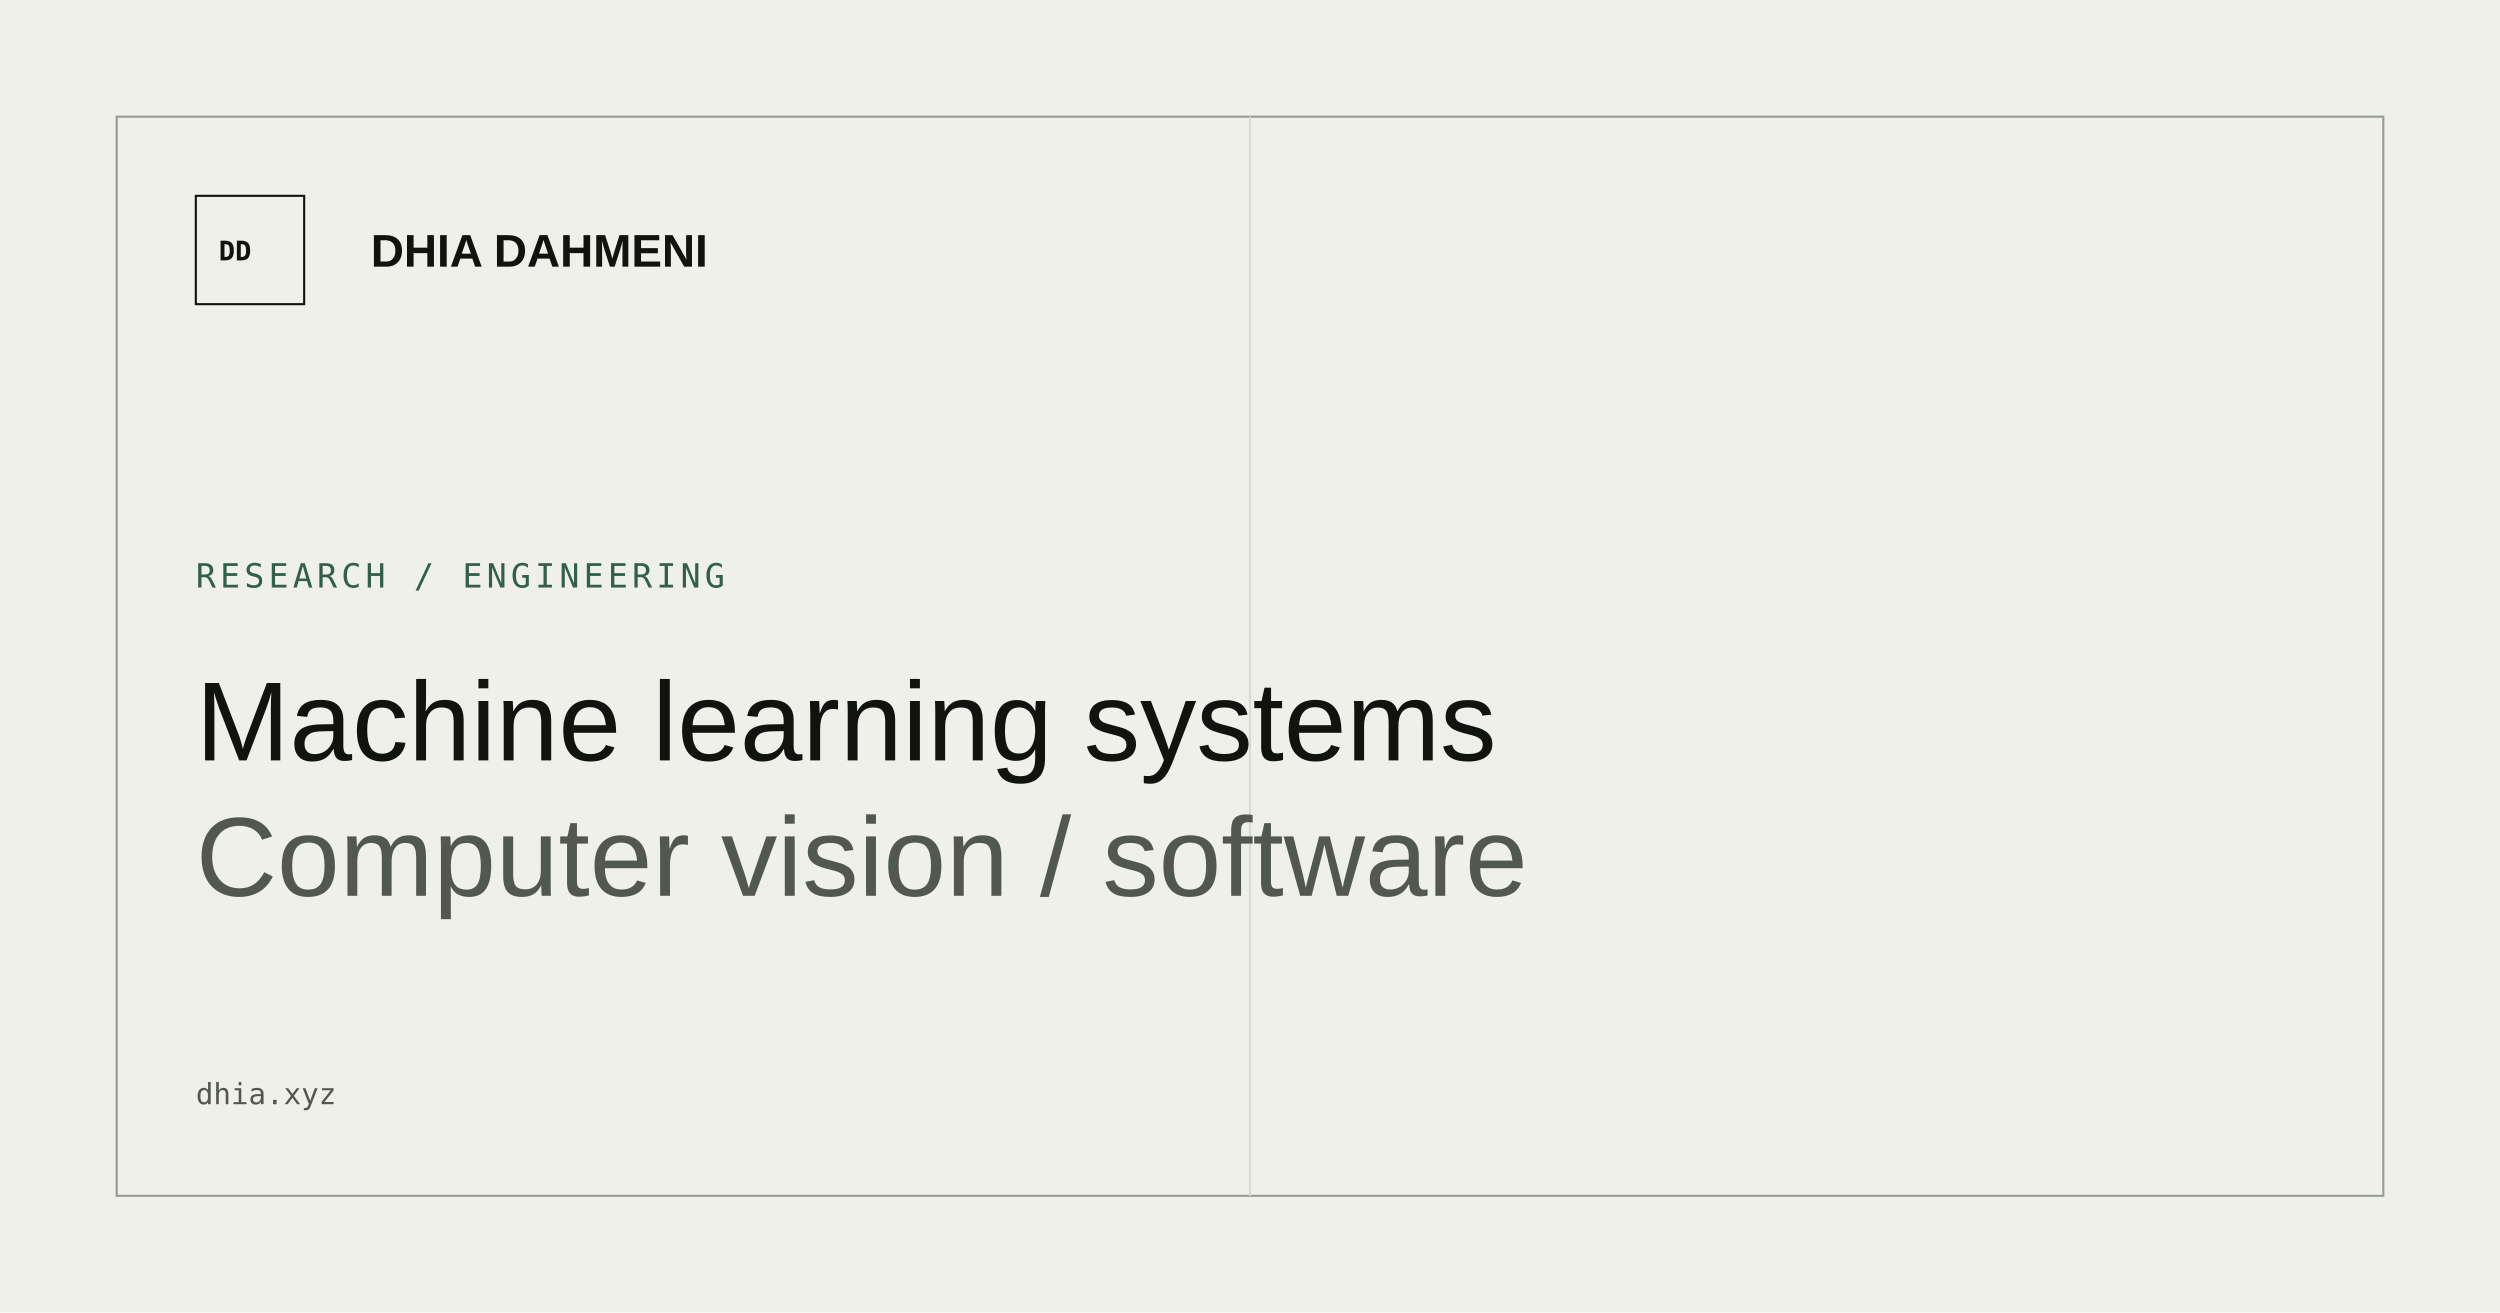
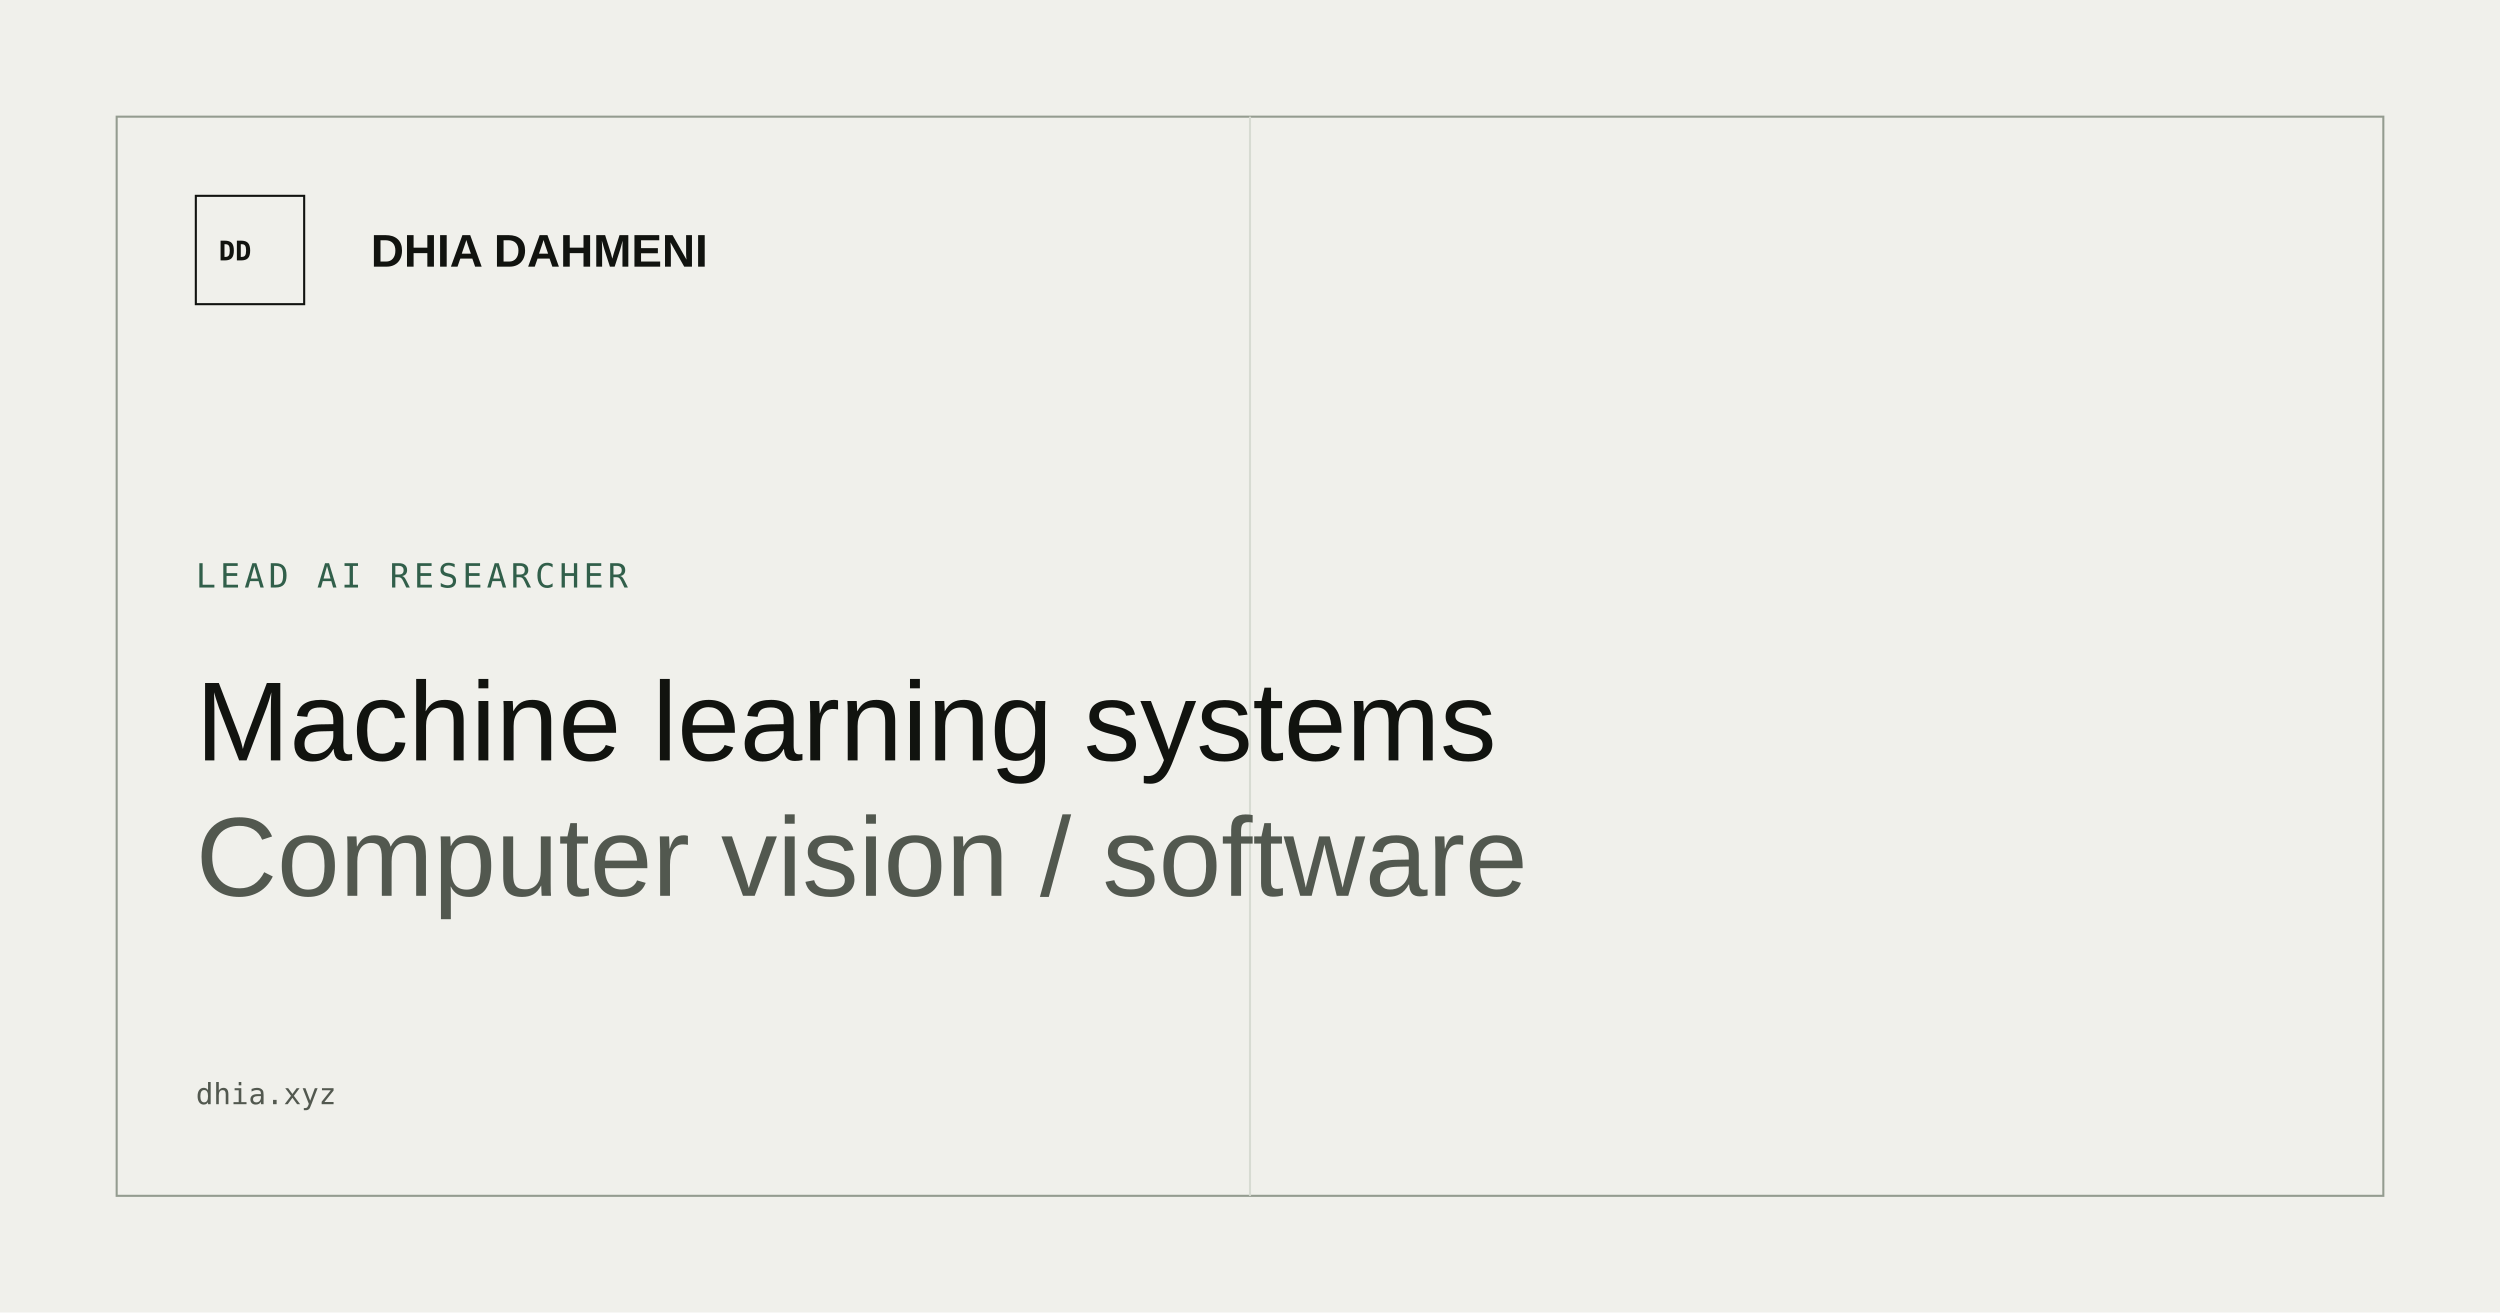
<svg xmlns="http://www.w3.org/2000/svg" width="1200" height="630" viewBox="0 0 1200 630" role="img" aria-labelledby="title desc">
  <rect width="1200" height="630" fill="#f0f0eb" />
  <path d="M56 56H1144V574H56Z" fill="none" stroke="#949c90" />
  <path d="M600 56V574" stroke="#d7dbd2" />
  <rect x="94" y="94" width="52" height="52" fill="none" stroke="#11130f" />
  <text x="105" y="125" fill="#11130f" font-family="monospace" font-size="13" font-weight="700">DD</text>
  <text x="178" y="128" fill="#11130f" font-family="Arial, sans-serif" font-size="22" font-weight="600">DHIA DAHMENI</text>
-   <text x="94" y="282" fill="#315f4a" font-family="monospace" font-size="16" letter-spacing="2">RESEARCH / ENGINEERING</text>
+   <text x="94" y="282" fill="#315f4a" font-family="monospace" font-size="16" letter-spacing="2">LEAD AI RESEARCHER</text>
  <text x="94" y="365" fill="#11130f" font-family="Arial, sans-serif" font-size="54" font-weight="500">Machine learning systems</text>
  <text x="94" y="430" fill="#52584f" font-family="Arial, sans-serif" font-size="54" font-weight="500">Computer vision / software</text>
  <text x="94" y="530" fill="#52584f" font-family="monospace" font-size="14">dhia.xyz</text>
</svg>
